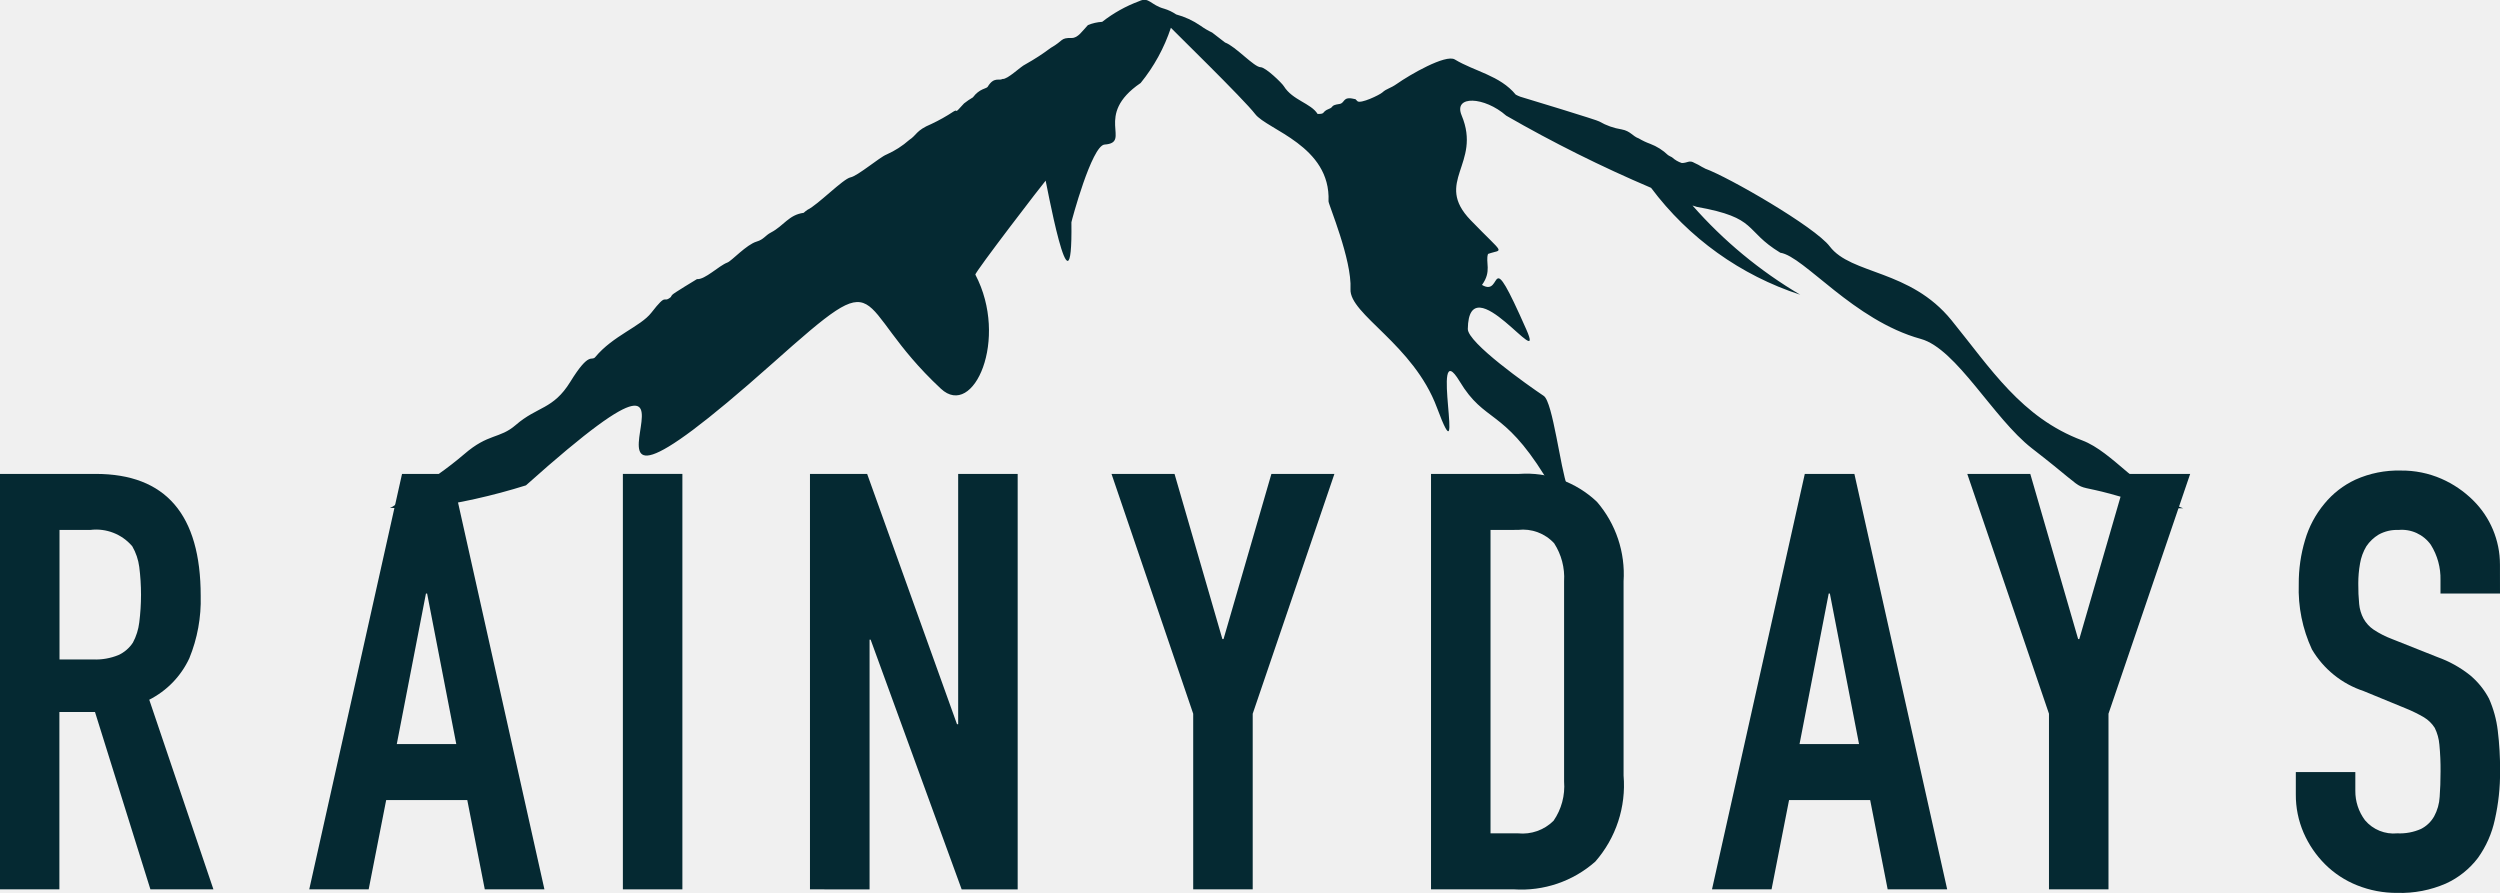
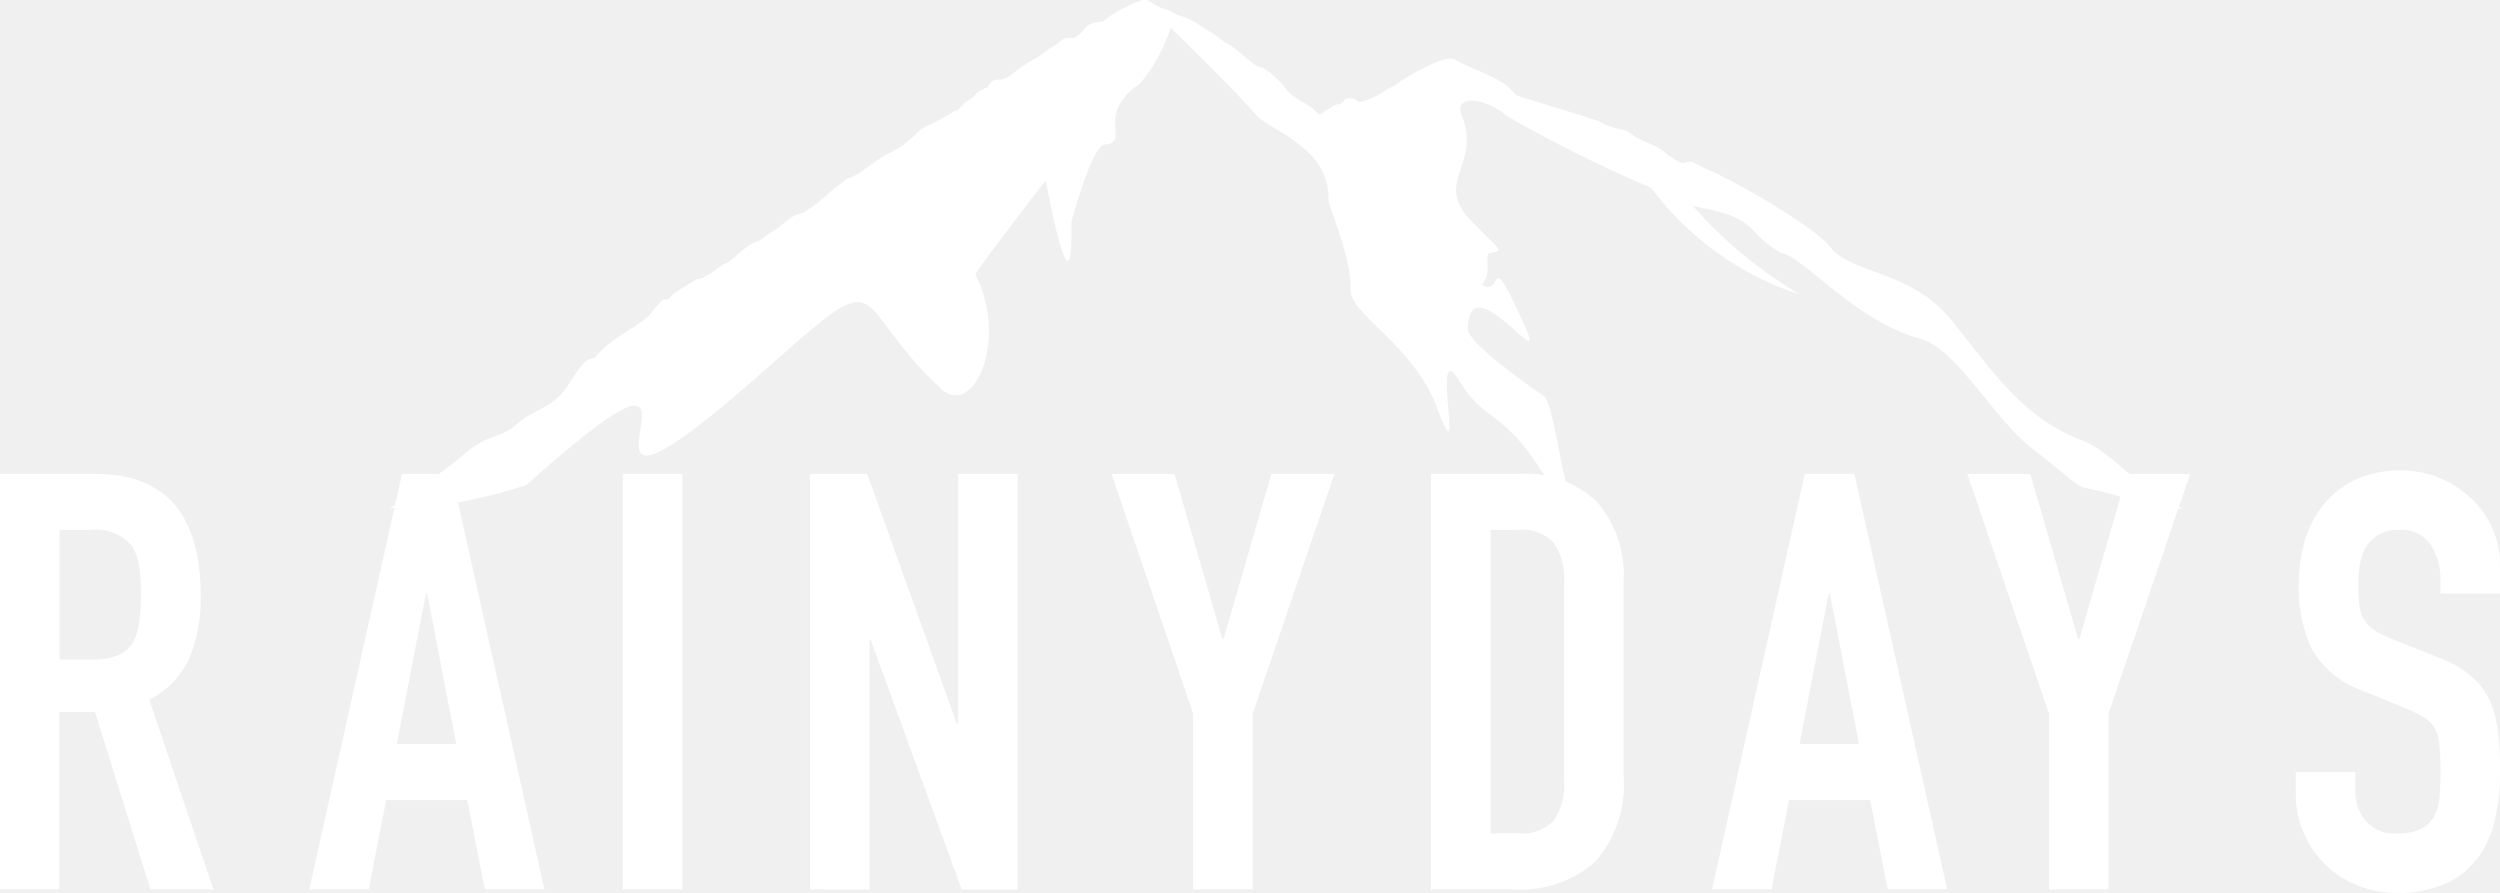
<svg xmlns="http://www.w3.org/2000/svg" width="118.547" height="42.338" viewBox="0 0 118.547 42.338">
  <defs>
    <style>
      .cls-1, .cls-2 {
-         fill: #052932;
+         fill: #FFFFFF;
      }

      .cls-2 {
        fill-rule: evenodd;
      }
    </style>
  </defs>
  <g id="Group_12" data-name="Group 12" transform="translate(-232.813 -60.451)">
    <g id="Component_6_5" data-name="Component 6 – 5" transform="translate(232.813 60.451)">
      <g id="Group_8" data-name="Group 8" transform="translate(0 22.307)">
        <path id="Path_1" data-name="Path 1" class="cls-1" d="M170.954,446.739v-19.7h4.537q4.98,0,4.98,5.783a7.288,7.288,0,0,1-.54,2.961,4.184,4.184,0,0,1-1.9,1.964l3.043,8.992h-2.988l-2.628-8.411h-1.688v8.411Zm2.822-17.043v6.142h1.6a2.841,2.841,0,0,0,1.19-.207,1.618,1.618,0,0,0,.692-.595,2.707,2.707,0,0,0,.3-.955,10.451,10.451,0,0,0,0-2.628,2.635,2.635,0,0,0-.332-.982,2.246,2.246,0,0,0-1.992-.775Z" transform="translate(-170.954 -426.874)" />
        <path id="Path_2" data-name="Path 2" class="cls-1" d="M352.476,446.739l4.4-19.7h2.352l4.4,19.7H360.8l-.83-4.233h-3.846l-.83,4.233Zm6.972-6.889-1.383-7.138h-.055l-1.383,7.138Z" transform="translate(-337.812 -426.874)" />
        <path id="Path_3" data-name="Path 3" class="cls-1" d="M560.028,446.739v-19.7h2.822v19.7Z" transform="translate(-530.492 -426.874)" />
        <path id="Path_4" data-name="Path 4" class="cls-1" d="M678.874,446.739v-19.7h2.711l4.261,11.87h.055V427.04h2.822v19.7h-2.656L681.751,434.9H681.7v11.842Z" transform="translate(-640.466 -426.874)" />
        <path id="Path_5" data-name="Path 5" class="cls-1" d="M872.143,446.739v-8.328L868.27,427.04h2.988l2.269,7.83h.055l2.269-7.83h2.988l-3.874,11.371v8.328Z" transform="translate(-815.563 -426.874)" />
        <path id="Path_6" data-name="Path 6" class="cls-1" d="M1067.94,446.739v-19.7h4.178a4.852,4.852,0,0,1,3.694,1.328,5.258,5.258,0,0,1,1.259,3.763v9.213a5.493,5.493,0,0,1-1.342,4.081,5.29,5.29,0,0,1-3.86,1.314Zm2.822-17.043v14.387h1.3a2.093,2.093,0,0,0,1.688-.595,2.88,2.88,0,0,0,.5-1.868v-9.49a2.982,2.982,0,0,0-.47-1.8,2.009,2.009,0,0,0-1.715-.636Z" transform="translate(-1000.083 -426.874)" />
        <path id="Path_7" data-name="Path 7" class="cls-1" d="M1245.354,446.739l4.4-19.7h2.352l4.4,19.7h-2.822l-.83-4.233h-3.846l-.83,4.233Zm6.972-6.889-1.383-7.138h-.055l-1.383,7.138Z" transform="translate(-1164.173 -426.874)" />
        <path id="Path_8" data-name="Path 8" class="cls-1" d="M1421.507,446.739v-8.328l-3.874-11.371h2.988l2.269,7.83h.055l2.269-7.83h2.988l-3.873,11.371v8.328Z" transform="translate(-1324.347 -426.874)" />
        <path id="Path_9" data-name="Path 9" class="cls-1" d="M1620.139,430.823h-2.822v-.636a3.014,3.014,0,0,0-.457-1.674,1.689,1.689,0,0,0-1.536-.705,1.776,1.776,0,0,0-.941.221,1.855,1.855,0,0,0-.581.553,2.335,2.335,0,0,0-.3.816,5.334,5.334,0,0,0-.083.955,9.306,9.306,0,0,0,.042.968,1.833,1.833,0,0,0,.207.692,1.533,1.533,0,0,0,.484.526,4.405,4.405,0,0,0,.872.443l2.158.858a5.368,5.368,0,0,1,1.522.844,3.652,3.652,0,0,1,.913,1.121,5.255,5.255,0,0,1,.415,1.508,14.981,14.981,0,0,1,.111,1.923,10.137,10.137,0,0,1-.249,2.31,4.868,4.868,0,0,1-.8,1.812,3.982,3.982,0,0,1-1.522,1.217,5.375,5.375,0,0,1-2.3.443,5.028,5.028,0,0,1-1.909-.36,4.528,4.528,0,0,1-1.522-1,4.837,4.837,0,0,1-1.01-1.48,4.5,4.5,0,0,1-.374-1.84v-1.051h2.822v.885a2.3,2.3,0,0,0,.457,1.4,1.778,1.778,0,0,0,1.536.622,2.478,2.478,0,0,0,1.12-.208,1.49,1.49,0,0,0,.623-.595,2.187,2.187,0,0,0,.263-.927q.041-.539.042-1.2a11.966,11.966,0,0,0-.055-1.273,2.2,2.2,0,0,0-.221-.8,1.563,1.563,0,0,0-.512-.5,6.688,6.688,0,0,0-.844-.415l-2.02-.83a4.473,4.473,0,0,1-2.449-1.978,6.8,6.8,0,0,1-.623-3.085,7.143,7.143,0,0,1,.3-2.1,4.78,4.78,0,0,1,.913-1.715,4.187,4.187,0,0,1,1.48-1.148,4.94,4.94,0,0,1,2.144-.429,4.684,4.684,0,0,1,1.923.387,4.964,4.964,0,0,1,1.508,1.024,4.276,4.276,0,0,1,1.273,3.043Z" transform="translate(-1501.592 -424.985)" />
      </g>
      <path id="Path_2-2" data-name="Path 2" class="cls-2" d="M401.27,120.549a29.294,29.294,0,0,0,4.866-1.083c11.921-10.657-1.4,5.86,11.7-5.792,5.586-4.971,3.589-2.875,7.977,1.21,1.551,1.447,3.23-2.364,1.634-5.41-.047-.088,3.282-4.419,3.33-4.454-.04-.331,1.294,7.151,1.224,1.97,0-.037.962-3.641,1.572-3.684,1.321-.092-.557-1.377,1.712-2.92a8.274,8.274,0,0,0,1.433-2.617c.023.037,3.471,3.4,3.994,4.088.569.748,3.593,1.512,3.481,4.139-.006.145,1.114,2.768,1.042,4.164-.06,1.2,2.986,2.619,4.1,5.623,1.43,3.849-.386-3.67,1.077-1.246,1.19,1.976,2.03,1.261,4.026,4.468a12.887,12.887,0,0,0,1.117,1.545h.289a5.375,5.375,0,0,0-.325-1.026c-.331-.852-.688-4.013-1.121-4.3-.745-.5-3.613-2.523-3.6-3.177.047-3.134,3.75,2.235,2.772.023-1.875-4.24-1.053-1.485-2.1-2.108.475-.652.153-1.073.286-1.469.717-.26.84.116-.822-1.6-1.766-1.827.534-2.664-.428-4.967-.411-.983,1.095-.889,2.111.008a64.433,64.433,0,0,0,6.871,3.424,14.4,14.4,0,0,0,7.073,5.069,21.018,21.018,0,0,1-5.109-4.231,1.792,1.792,0,0,0,.2.063c2.944.525,2.213,1.111,3.964,2.176,1.124.166,3.466,3.208,6.665,4.088,1.693.468,3.441,3.77,5.265,5.186,3.458,2.679,1.1,1.306,4.879,2.5.372.118.687.233.965.343h1.327c-2.046-.762-3.325-2.668-4.785-3.218-2.877-1.079-4.34-3.41-6.2-5.7-1.965-2.415-4.753-2.153-5.773-3.5-.7-.924-4.8-3.292-5.918-3.692-.028-.029-.1-.045-.147-.08a2.41,2.41,0,0,0-.339-.18c-.257-.159-.333,0-.61,0a1.292,1.292,0,0,1-.466-.274c-.031-.018-.167-.08-.185-.1a2.5,2.5,0,0,0-.849-.537,3.094,3.094,0,0,1-.538-.255c-.3-.106-.388-.349-.815-.429a3.07,3.07,0,0,1-1.056-.374c0-.039-3.552-1.12-3.745-1.175a1.567,1.567,0,0,1-.221-.1c-.745-.909-1.952-1.1-2.889-1.667-.432-.262-2.141.729-2.744,1.154-.317.225-.486.221-.693.411-.127.116-1.034.552-1.181.413-.128-.122-.044-.08-.172-.11-.53-.127-.415.2-.672.241-.457.067-.263.141-.495.229-.384.149-.146.253-.55.245-.31-.507-1.187-.648-1.6-1.316-.091-.149-.859-.895-1.1-.9-.31,0-1.192-.993-1.687-1.171,0,0-.581-.443-.612-.472a3.476,3.476,0,0,1-.555-.327,3.747,3.747,0,0,0-1.152-.533,2.1,2.1,0,0,0-.564-.27c-.652-.174-.721-.582-1.191-.358a6.531,6.531,0,0,0-1.752.979,2.086,2.086,0,0,0-.677.155c-.271.284-.471.617-.774.611-.543-.01-.37.119-.986.468a10.808,10.808,0,0,1-1.194.776c-.253.116-.85.727-1.1.7-.152.1-.4-.127-.7.372-.054.09-.389.08-.7.5a3.525,3.525,0,0,0-.419.286c-.538.6-.248.231-.491.38a8.261,8.261,0,0,1-1.068.6c-.722.3-.691.529-1.039.752a4.188,4.188,0,0,1-1.081.693c-.318.123-1.363,1.016-1.708,1.083s-1.554,1.308-2.033,1.534a1.5,1.5,0,0,0-.186.147c-.706.092-.945.617-1.55.932-.276.143-.337.329-.678.431-.484.141-1.186.919-1.387.993-.408.153-1.069.825-1.445.787-.006,0-1.128.684-1.159.734s-.071.063-.069.108c-.413.351-.146-.266-.937.754-.507.652-1.82,1.089-2.656,2.1-.186.225-.265-.317-1.185,1.175-.817,1.322-1.556,1.152-2.587,2.047-.771.668-1.289.38-2.451,1.389a16.585,16.585,0,0,1-2.554,1.792c-.342.2-.619.629-.962.752Z" transform="translate(-381.196 -96.451)" />
    </g>
  </g>
</svg>
